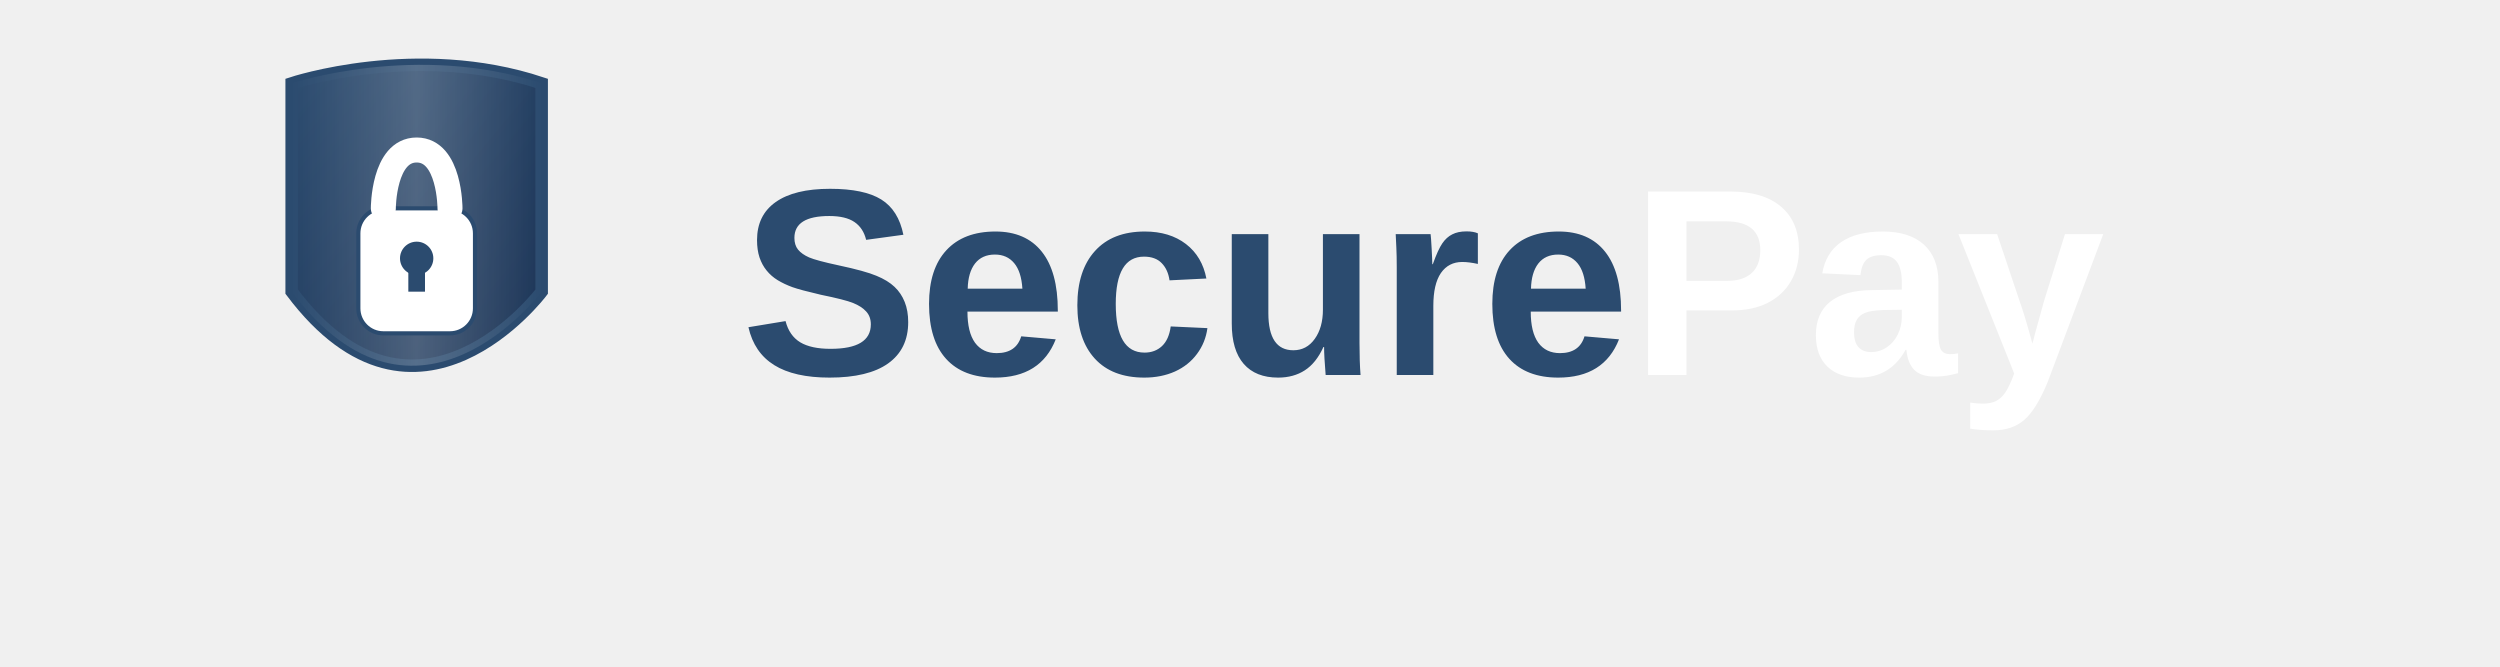
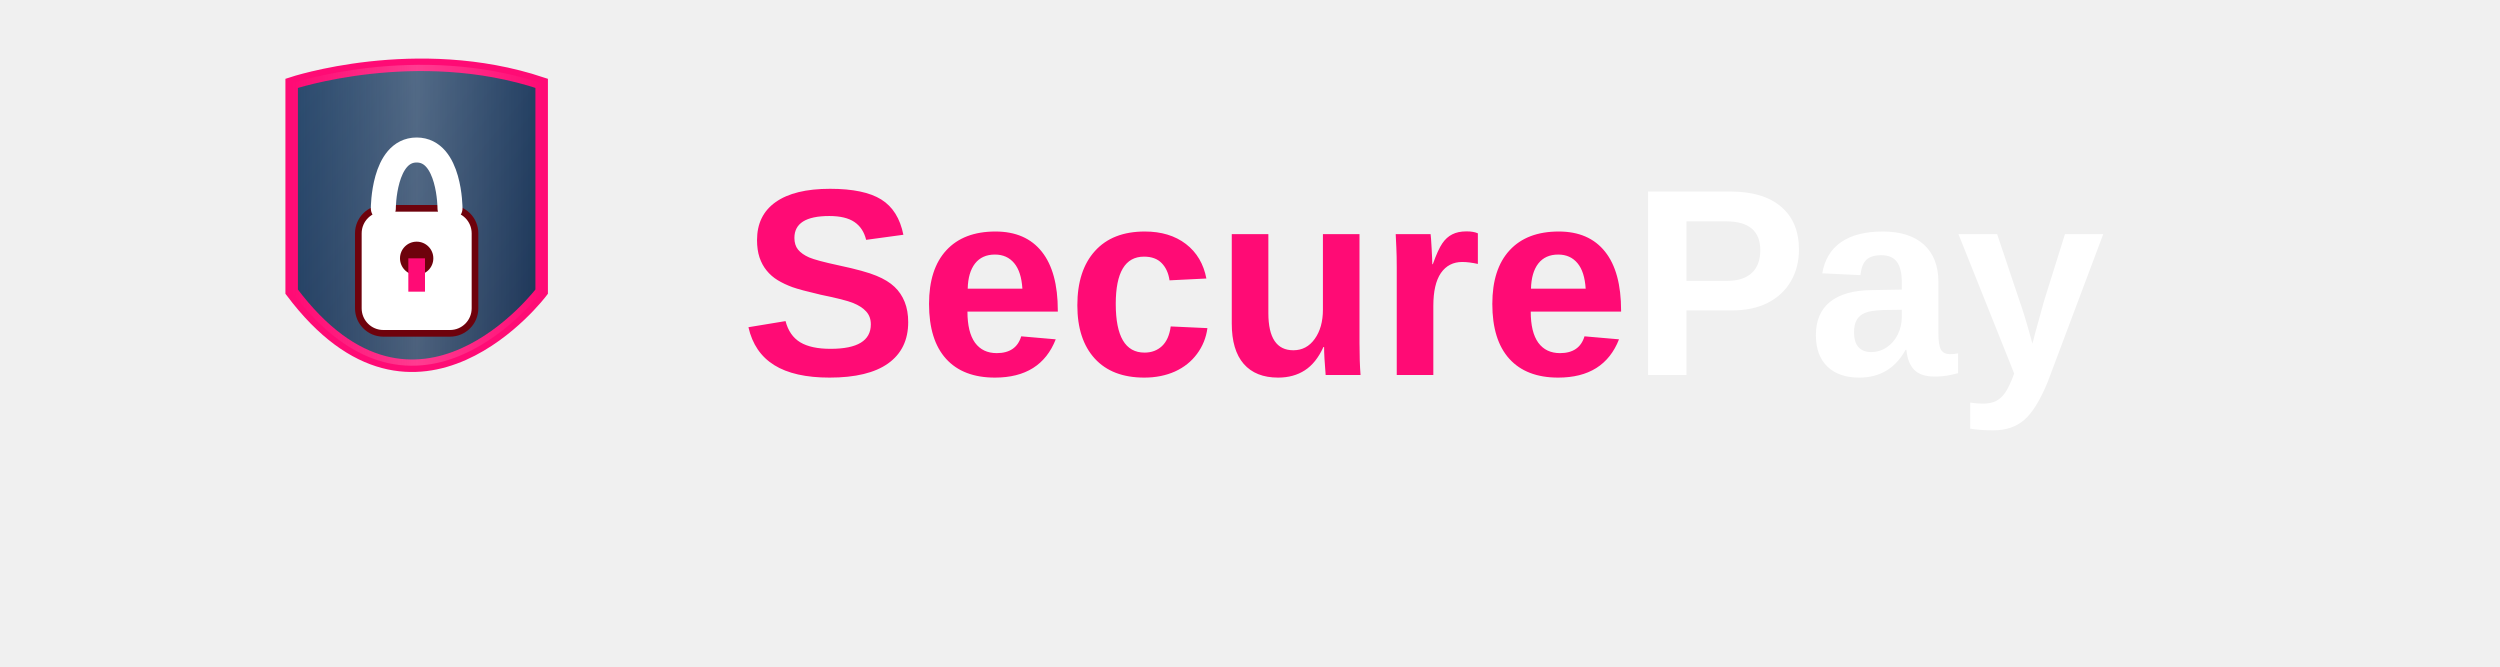
<svg xmlns="http://www.w3.org/2000/svg" viewBox="0 0 300 80">
  <defs>
    <linearGradient id="shieldGradient" x1="0%" y1="0%" x2="100%" y2="100%">
      <stop offset="0%" style="stop-color:#2B4B6F" />
      <stop offset="100%" style="stop-color:#1B3355" />
    </linearGradient>
    <linearGradient id="shineGradient" x1="0%" y1="0%" x2="100%" y2="100%">
      <stop offset="0%" style="stop-color:rgba(255,255,255,0.2)" />
      <stop offset="100%" style="stop-color:rgba(255,255,255,0)" />
    </linearGradient>
    <animate id="pulse" attributeName="opacity" values="1;0.8;1" dur="2s" repeatCount="indefinite" />
    <linearGradient id="animatedShine" x1="0%" y1="0%" x2="100%" y2="0%">
-       <stop offset="0%" style="stop-color:rgba(255,255,255,0)">
+       <stop offset="0%" style="stop-color:rgba(228, 222, 222, 0)">
        <animate attributeName="offset" values="-1;1" dur="3s" repeatCount="indefinite" />
      </stop>
      <stop offset="50%" style="stop-color:rgba(255,255,255,0.2)">
        <animate attributeName="offset" values="-0.5;1.5" dur="3s" repeatCount="indefinite" />
      </stop>
      <stop offset="100%" style="stop-color:rgba(255,255,255,0)">
        <animate attributeName="offset" values="0;2" dur="3s" repeatCount="indefinite" />
      </stop>
    </linearGradient>
    <linearGradient id="lineGradient" x1="0%" y1="0%" x2="100%" y2="0%">
      <stop offset="0%" style="stop-color:#2B4B6F" />
      <stop offset="100%" style="stop-color:#1B3355" />
    </linearGradient>
  </defs>
-   <path d="M35 10             C35 10, 50 5, 65 10            L65 35             C65 35, 50 55, 35 35             Z" fill="url(#shieldGradient)" stroke="#2B4B6F" stroke-width="1.5">
+   <path d="M35 10             C35 10, 50 5, 65 10            L65 35             C65 35, 50 55, 35 35             Z" fill="url(#shieldGradient)" stroke="#ff0b75" stroke-width="1.5">
    <animate attributeName="fill-opacity" values="1;0.9;1" dur="2s" repeatCount="indefinite" />
  </path>
  <path d="M35 10             C35 10, 50 5, 65 10            L65 35             C65 35, 50 55, 35 35             Z" fill="url(#animatedShine)" />
-   <rect x="43" y="25" width="14" height="15" rx="3" fill="white" stroke="#2B4B6F" stroke-width="0.5">
+   <rect x="43" y="25" width="14" height="15" rx="3" fill="white" stroke="#6e020c" stroke-width="0.8">
    <animate attributeName="y" values="20;25" dur="0.5s" begin="0s" fill="freeze" />
  </rect>
  <path d="M46 25             C46 25, 46 18, 50 18             C54 18, 54 25, 54 25" fill="none" stroke="white" stroke-width="3" stroke-linecap="round">
    <animate attributeName="d" values="M46 25 C46 25, 46 18, 50 18 C54 18, 54 25, 54 25;                      M46 25 C46 25, 46 20, 50 20 C54 20, 54 25, 54 25;                      M46 25 C46 25, 46 18, 50 18 C54 18, 54 25, 54 25" dur="2s" begin="0s" repeatCount="1" />
  </path>
-   <circle cx="50" cy="31" r="2" fill="#2B4B6F">
+   <circle cx="50" cy="31" r="2" fill="#6e020c">
    <animate attributeName="fill-opacity" values="1;0.7;1" dur="2s" repeatCount="indefinite" />
  </circle>
-   <rect x="49" y="31" width="2" height="4" fill="#2B4B6F" />
-   <text x="80" y="45" font-family="Arial, sans-serif" font-size="32" font-weight="bold" fill="#2B4B6F">
+   <rect x="49" y="31" width="2" height="4" fill="#ff0b75" />
+   <text x="80" y="45" font-family="Arial, sans-serif" font-size="32" font-weight="bold" fill="#ff0b75">
    <animate attributeName="opacity" values="0;1" dur="1s" begin="0s" fill="freeze" />
    Secure<tspan fill="white">Pay</tspan>
  </text>
  <path d="M80 50 L255 50" stroke="url(#lineGradient)" stroke-width="2">
    <animate attributeName="stroke-dasharray" values="0,175;175,0" dur="1s" begin="0s" fill="freeze" />
  </path>
</svg>
